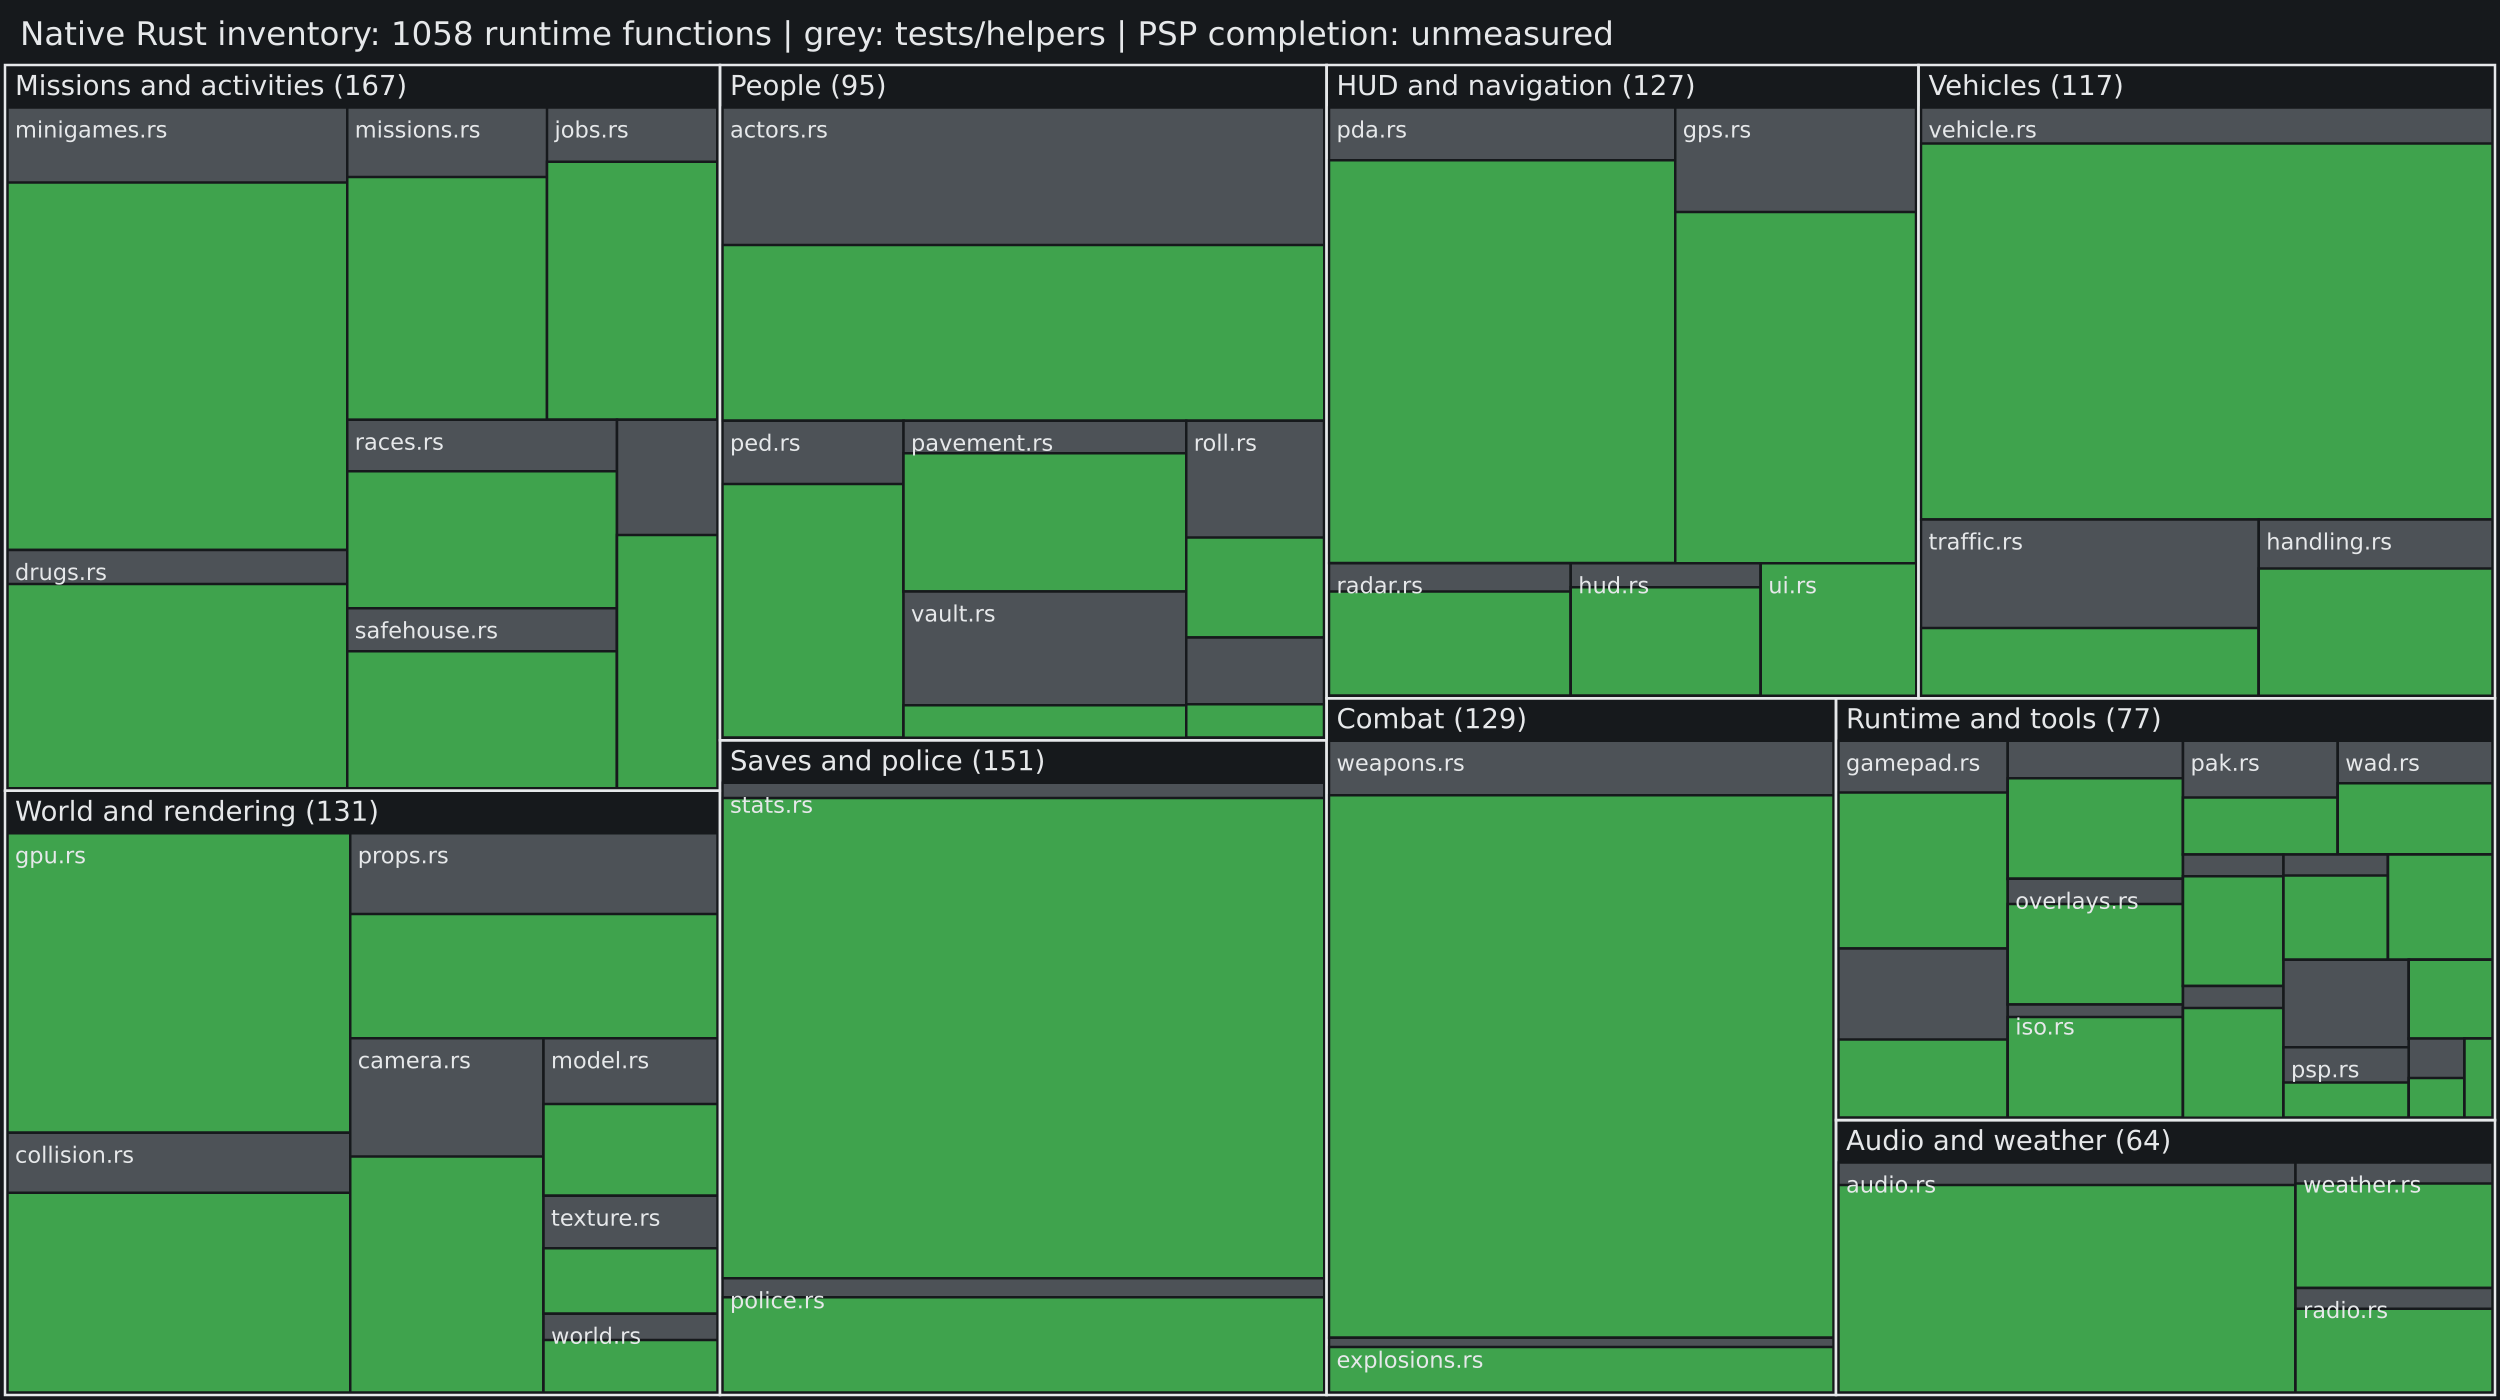
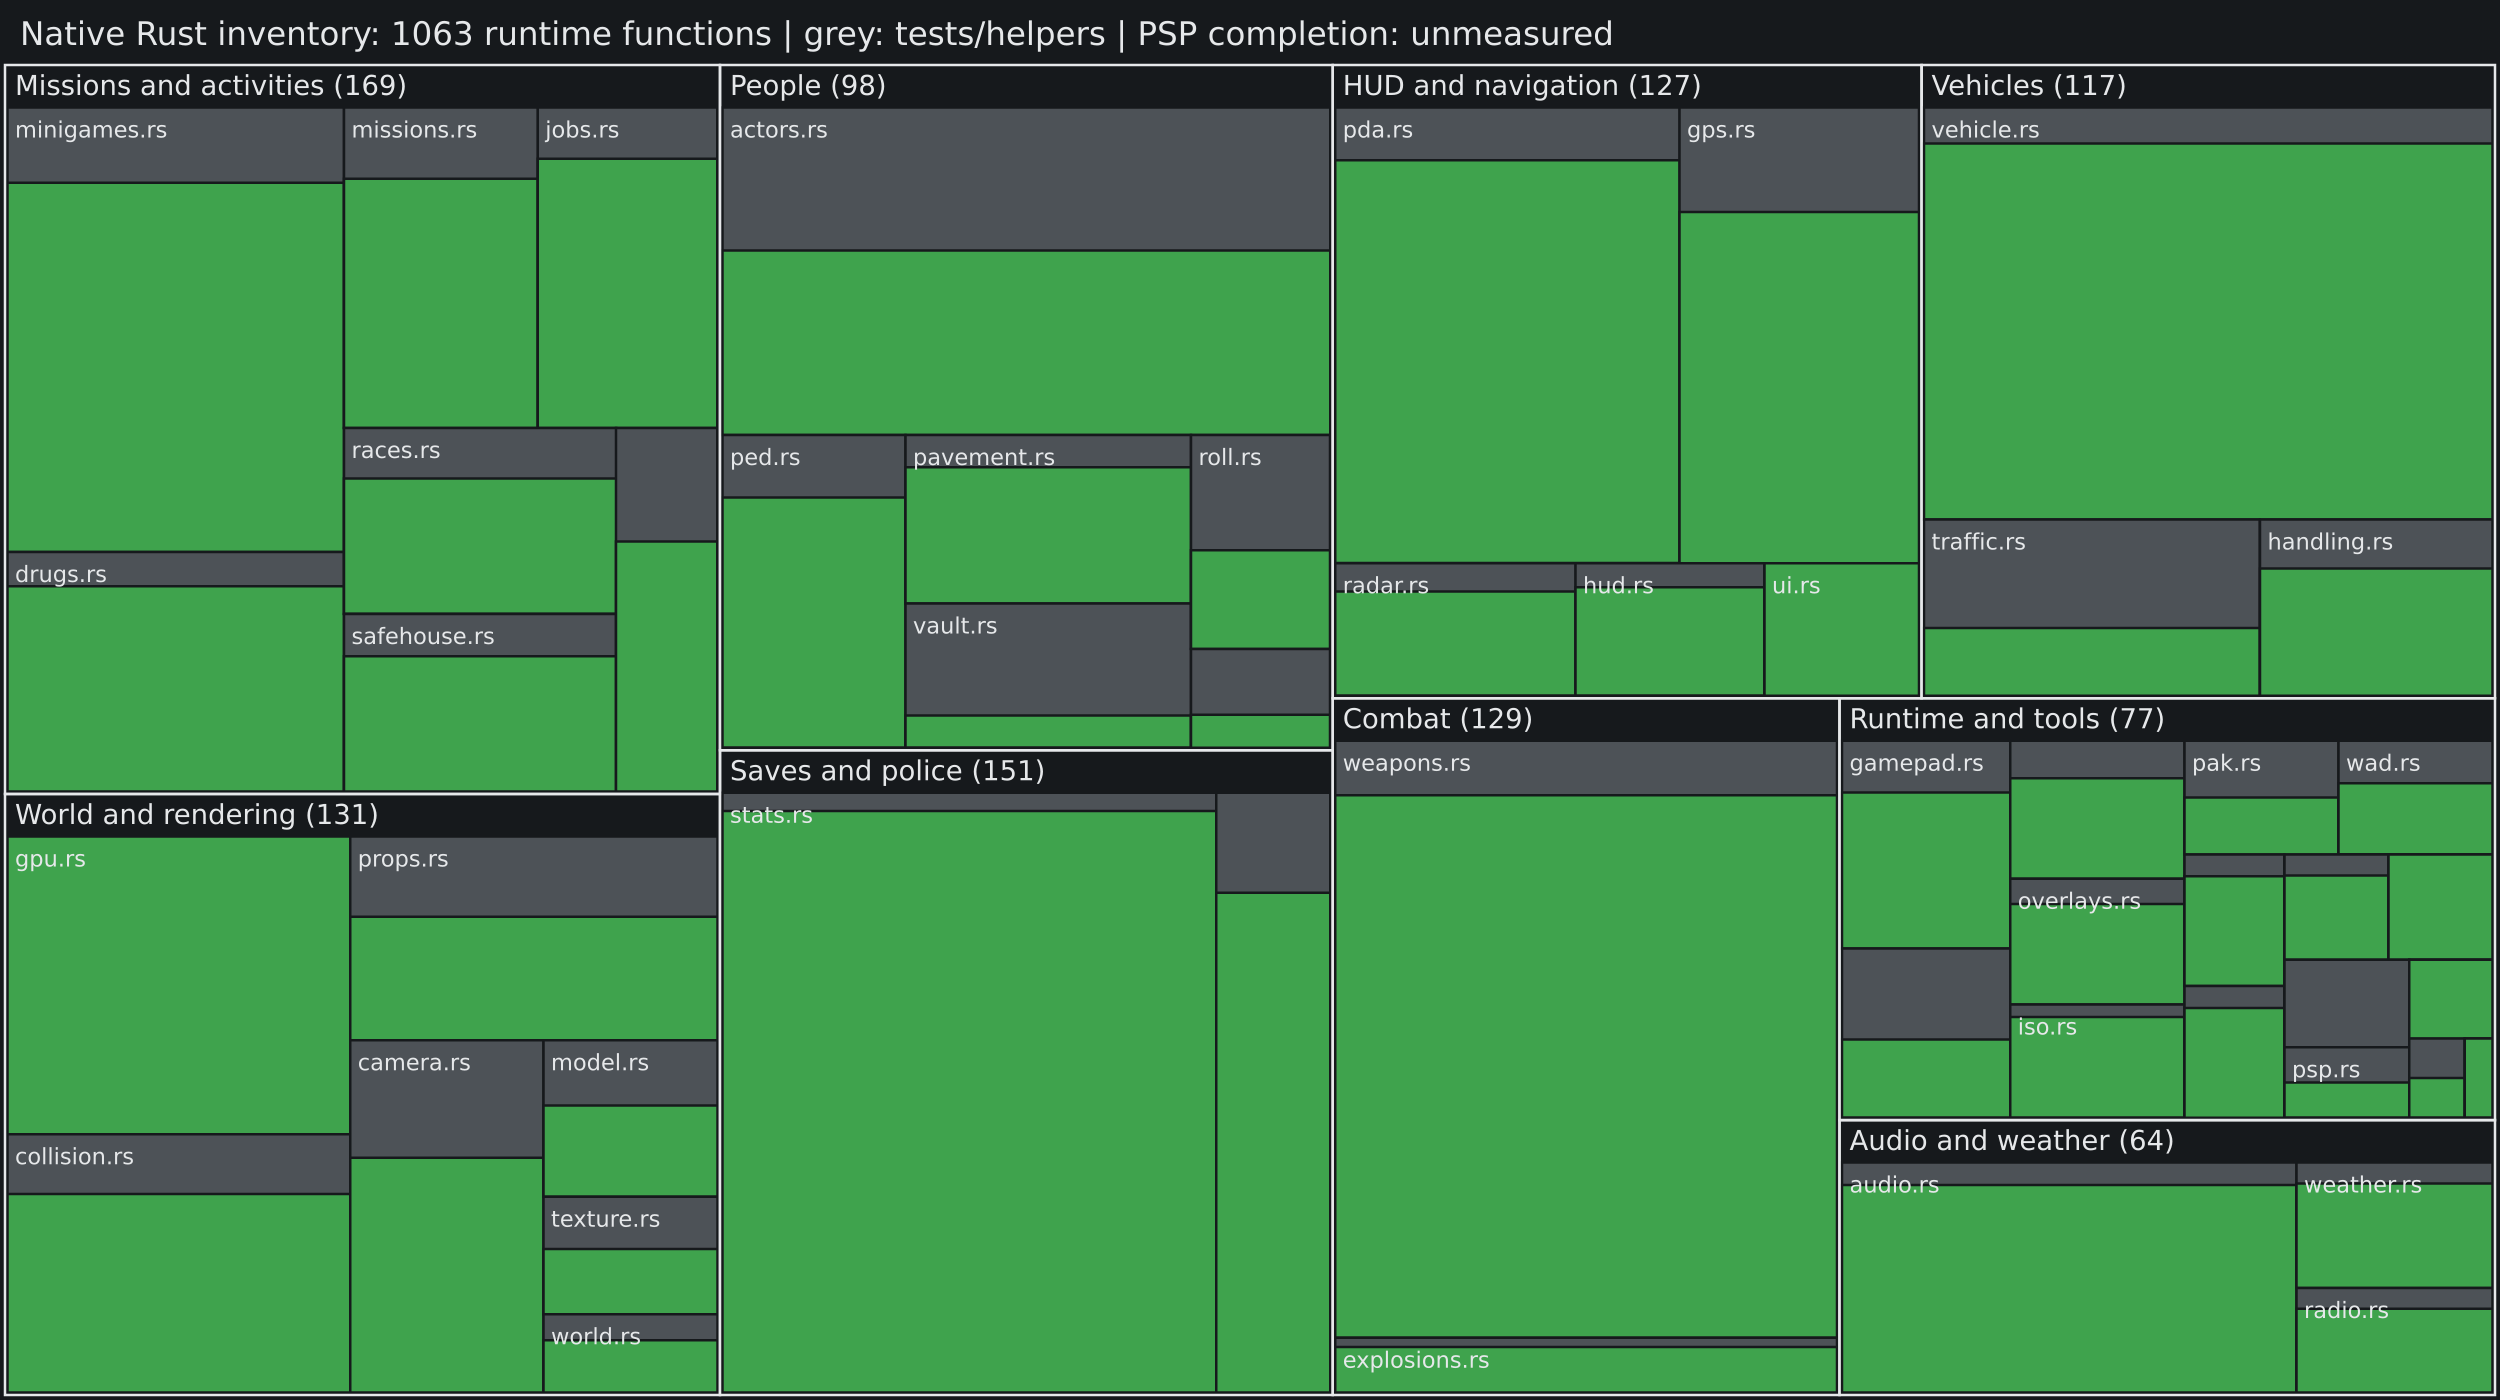
<svg xmlns="http://www.w3.org/2000/svg" width="1000" height="560" viewBox="0 0 1000 560" font-family="Verdana,DejaVu Sans,sans-serif">
  <rect width="1000" height="560" fill="#16191c" />
-   <text x="8" y="18" font-size="13" fill="#e6e8ea">Native Rust inventory: 1058 runtime functions | grey: tests/helpers | PSP completion: unmeasured</text>
-   <g>
-     <rect x="3.0" y="43.0" width="135.9" height="177.0" fill="#4d5257" stroke="#16191c" />
-     <rect x="3.0" y="73.0" width="135.9" height="147.0" fill="#3fa34d" stroke="#16191c" />
+   <text x="8" y="18" font-size="13" fill="#e6e8ea">Native Rust inventory: 1063 runtime functions | grey: tests/helpers | PSP completion: unmeasured</text>
+   <g>
+     <rect x="3.0" y="43.0" width="134.6" height="177.8" fill="#4d5257" stroke="#16191c" />
+     <rect x="3.0" y="73.1" width="134.6" height="147.7" fill="#3fa34d" stroke="#16191c" />
    <text x="6.0" y="55.0" font-size="9" fill="#e6e8ea">minigames.rs</text>
  </g>
  <g>
-     <rect x="3.0" y="220.0" width="135.9" height="95.3" fill="#4d5257" stroke="#16191c" />
-     <rect x="3.0" y="233.6" width="135.9" height="81.7" fill="#3fa34d" stroke="#16191c" />
-     <text x="6.0" y="232.0" font-size="9" fill="#e6e8ea">drugs.rs</text>
-   </g>
-   <g>
-     <rect x="138.9" y="43.0" width="80.0" height="124.9" fill="#4d5257" stroke="#16191c" />
-     <rect x="138.9" y="70.8" width="80.0" height="97.2" fill="#3fa34d" stroke="#16191c" />
-     <text x="141.9" y="55.0" font-size="9" fill="#e6e8ea">missions.rs</text>
-   </g>
-   <g>
-     <rect x="218.8" y="43.0" width="68.1" height="124.9" fill="#4d5257" stroke="#16191c" />
-     <rect x="218.8" y="64.7" width="68.1" height="103.2" fill="#3fa34d" stroke="#16191c" />
-     <text x="221.8" y="55.0" font-size="9" fill="#e6e8ea">jobs.rs</text>
-   </g>
-   <g>
-     <rect x="138.9" y="167.9" width="107.9" height="75.4" fill="#4d5257" stroke="#16191c" />
-     <rect x="138.9" y="188.5" width="107.9" height="54.8" fill="#3fa34d" stroke="#16191c" />
-     <text x="141.9" y="179.9" font-size="9" fill="#e6e8ea">races.rs</text>
-   </g>
-   <g>
-     <rect x="138.9" y="243.3" width="107.9" height="72.0" fill="#4d5257" stroke="#16191c" />
-     <rect x="138.9" y="260.5" width="107.9" height="54.8" fill="#3fa34d" stroke="#16191c" />
-     <text x="141.9" y="255.3" font-size="9" fill="#e6e8ea">safehouse.rs</text>
-   </g>
-   <g>
-     <rect x="246.8" y="167.9" width="40.2" height="147.4" fill="#4d5257" stroke="#16191c" />
-     <rect x="246.8" y="214.0" width="40.2" height="101.3" fill="#3fa34d" stroke="#16191c" />
-   </g>
-   <rect x="2.0" y="26.0" width="286.0" height="290.3" fill="none" stroke="#e6e8ea" />
-   <text x="6.0" y="38.0" font-size="11" fill="#e6e8ea">Missions and activities (167)</text>
-   <g>
-     <rect x="3.0" y="333.3" width="137.1" height="119.8" fill="#4d5257" stroke="#16191c" />
-     <rect x="3.0" y="333.3" width="137.1" height="119.8" fill="#3fa34d" stroke="#16191c" />
-     <text x="6.0" y="345.3" font-size="9" fill="#e6e8ea">gpu.rs</text>
-   </g>
-   <g>
-     <rect x="3.0" y="453.1" width="137.1" height="103.9" fill="#4d5257" stroke="#16191c" />
-     <rect x="3.0" y="477.1" width="137.1" height="79.9" fill="#3fa34d" stroke="#16191c" />
-     <text x="6.0" y="465.1" font-size="9" fill="#e6e8ea">collision.rs</text>
-   </g>
-   <g>
-     <rect x="140.1" y="333.3" width="146.9" height="82.0" fill="#4d5257" stroke="#16191c" />
-     <rect x="140.1" y="365.6" width="146.9" height="49.7" fill="#3fa34d" stroke="#16191c" />
-     <text x="143.1" y="345.3" font-size="9" fill="#e6e8ea">props.rs</text>
-   </g>
-   <g>
-     <rect x="140.1" y="415.3" width="77.3" height="141.7" fill="#4d5257" stroke="#16191c" />
-     <rect x="140.1" y="462.6" width="77.3" height="94.4" fill="#3fa34d" stroke="#16191c" />
-     <text x="143.1" y="427.3" font-size="9" fill="#e6e8ea">camera.rs</text>
-   </g>
-   <g>
-     <rect x="217.4" y="415.3" width="69.6" height="63.0" fill="#4d5257" stroke="#16191c" />
-     <rect x="217.4" y="441.6" width="69.6" height="36.7" fill="#3fa34d" stroke="#16191c" />
-     <text x="220.4" y="427.3" font-size="9" fill="#e6e8ea">model.rs</text>
-   </g>
-   <g>
-     <rect x="217.4" y="478.3" width="69.6" height="47.2" fill="#4d5257" stroke="#16191c" />
-     <rect x="217.4" y="499.3" width="69.6" height="26.2" fill="#3fa34d" stroke="#16191c" />
-     <text x="220.4" y="490.3" font-size="9" fill="#e6e8ea">texture.rs</text>
-   </g>
-   <g>
-     <rect x="217.4" y="525.5" width="69.6" height="31.5" fill="#4d5257" stroke="#16191c" />
-     <rect x="217.4" y="536.0" width="69.6" height="21.0" fill="#3fa34d" stroke="#16191c" />
-     <text x="220.4" y="537.5" font-size="9" fill="#e6e8ea">world.rs</text>
-   </g>
-   <rect x="2.0" y="316.3" width="286.0" height="241.7" fill="none" stroke="#e6e8ea" />
-   <text x="6.0" y="328.3" font-size="11" fill="#e6e8ea">World and rendering (131)</text>
-   <g>
-     <rect x="289.0" y="43.0" width="240.7" height="125.3" fill="#4d5257" stroke="#16191c" />
-     <rect x="289.0" y="98.0" width="240.7" height="70.3" fill="#3fa34d" stroke="#16191c" />
+     <rect x="3.0" y="220.8" width="134.6" height="95.7" fill="#4d5257" stroke="#16191c" />
+     <rect x="3.0" y="234.5" width="134.6" height="82.1" fill="#3fa34d" stroke="#16191c" />
+     <text x="6.0" y="232.8" font-size="9" fill="#e6e8ea">drugs.rs</text>
+   </g>
+   <g>
+     <rect x="137.6" y="43.0" width="77.6" height="128.2" fill="#4d5257" stroke="#16191c" />
+     <rect x="137.6" y="71.5" width="77.6" height="99.7" fill="#3fa34d" stroke="#16191c" />
+     <text x="140.6" y="55.0" font-size="9" fill="#e6e8ea">missions.rs</text>
+   </g>
+   <g>
+     <rect x="215.1" y="43.0" width="71.8" height="128.2" fill="#4d5257" stroke="#16191c" />
+     <rect x="215.1" y="63.5" width="71.8" height="107.7" fill="#3fa34d" stroke="#16191c" />
+     <text x="218.1" y="55.0" font-size="9" fill="#e6e8ea">jobs.rs</text>
+   </g>
+   <g>
+     <rect x="137.6" y="171.2" width="108.9" height="74.4" fill="#4d5257" stroke="#16191c" />
+     <rect x="137.6" y="191.4" width="108.9" height="54.1" fill="#3fa34d" stroke="#16191c" />
+     <text x="140.6" y="183.2" font-size="9" fill="#e6e8ea">races.rs</text>
+   </g>
+   <g>
+     <rect x="137.6" y="245.6" width="108.9" height="71.0" fill="#4d5257" stroke="#16191c" />
+     <rect x="137.6" y="262.5" width="108.9" height="54.1" fill="#3fa34d" stroke="#16191c" />
+     <text x="140.6" y="257.6" font-size="9" fill="#e6e8ea">safehouse.rs</text>
+   </g>
+   <g>
+     <rect x="246.4" y="171.2" width="40.5" height="145.4" fill="#4d5257" stroke="#16191c" />
+     <rect x="246.4" y="216.6" width="40.5" height="100.0" fill="#3fa34d" stroke="#16191c" />
+   </g>
+   <rect x="2.0" y="26.0" width="286.0" height="291.6" fill="none" stroke="#e6e8ea" />
+   <text x="6.0" y="38.0" font-size="11" fill="#e6e8ea">Missions and activities (169)</text>
+   <g>
+     <rect x="3.0" y="334.6" width="137.1" height="119.2" fill="#4d5257" stroke="#16191c" />
+     <rect x="3.0" y="334.6" width="137.1" height="119.2" fill="#3fa34d" stroke="#16191c" />
+     <text x="6.0" y="346.6" font-size="9" fill="#e6e8ea">gpu.rs</text>
+   </g>
+   <g>
+     <rect x="3.0" y="453.7" width="137.1" height="103.3" fill="#4d5257" stroke="#16191c" />
+     <rect x="3.0" y="477.6" width="137.1" height="79.4" fill="#3fa34d" stroke="#16191c" />
+     <text x="6.0" y="465.7" font-size="9" fill="#e6e8ea">collision.rs</text>
+   </g>
+   <g>
+     <rect x="140.1" y="334.6" width="146.9" height="81.6" fill="#4d5257" stroke="#16191c" />
+     <rect x="140.1" y="366.7" width="146.9" height="49.4" fill="#3fa34d" stroke="#16191c" />
+     <text x="143.1" y="346.6" font-size="9" fill="#e6e8ea">props.rs</text>
+   </g>
+   <g>
+     <rect x="140.1" y="416.1" width="77.3" height="140.9" fill="#4d5257" stroke="#16191c" />
+     <rect x="140.1" y="463.1" width="77.3" height="93.9" fill="#3fa34d" stroke="#16191c" />
+     <text x="143.1" y="428.1" font-size="9" fill="#e6e8ea">camera.rs</text>
+   </g>
+   <g>
+     <rect x="217.4" y="416.1" width="69.6" height="62.6" fill="#4d5257" stroke="#16191c" />
+     <rect x="217.4" y="442.2" width="69.6" height="36.5" fill="#3fa34d" stroke="#16191c" />
+     <text x="220.4" y="428.1" font-size="9" fill="#e6e8ea">model.rs</text>
+   </g>
+   <g>
+     <rect x="217.4" y="478.7" width="69.6" height="47.0" fill="#4d5257" stroke="#16191c" />
+     <rect x="217.4" y="499.6" width="69.6" height="26.1" fill="#3fa34d" stroke="#16191c" />
+     <text x="220.4" y="490.7" font-size="9" fill="#e6e8ea">texture.rs</text>
+   </g>
+   <g>
+     <rect x="217.4" y="525.7" width="69.6" height="31.3" fill="#4d5257" stroke="#16191c" />
+     <rect x="217.4" y="536.1" width="69.6" height="20.9" fill="#3fa34d" stroke="#16191c" />
+     <text x="220.4" y="537.7" font-size="9" fill="#e6e8ea">world.rs</text>
+   </g>
+   <rect x="2.0" y="317.6" width="286.0" height="240.4" fill="none" stroke="#e6e8ea" />
+   <text x="6.0" y="329.6" font-size="11" fill="#e6e8ea">World and rendering (131)</text>
+   <g>
+     <rect x="289.0" y="43.0" width="243.1" height="131.0" fill="#4d5257" stroke="#16191c" />
+     <rect x="289.0" y="100.2" width="243.1" height="73.8" fill="#3fa34d" stroke="#16191c" />
    <text x="292.0" y="55.0" font-size="9" fill="#e6e8ea">actors.rs</text>
  </g>
  <g>
-     <rect x="289.0" y="168.3" width="72.5" height="126.8" fill="#4d5257" stroke="#16191c" />
-     <rect x="289.0" y="193.6" width="72.5" height="101.4" fill="#3fa34d" stroke="#16191c" />
-     <text x="292.0" y="180.3" font-size="9" fill="#e6e8ea">ped.rs</text>
-   </g>
-   <g>
-     <rect x="361.4" y="168.3" width="113.1" height="68.3" fill="#4d5257" stroke="#16191c" />
-     <rect x="361.4" y="181.3" width="113.1" height="55.3" fill="#3fa34d" stroke="#16191c" />
-     <text x="364.4" y="180.3" font-size="9" fill="#e6e8ea">pavement.rs</text>
-   </g>
-   <g>
-     <rect x="361.4" y="236.6" width="113.1" height="58.5" fill="#4d5257" stroke="#16191c" />
-     <rect x="361.4" y="282.1" width="113.1" height="13.0" fill="#3fa34d" stroke="#16191c" />
-     <text x="364.4" y="248.6" font-size="9" fill="#e6e8ea">vault.rs</text>
-   </g>
-   <g>
-     <rect x="474.5" y="168.3" width="55.1" height="86.8" fill="#4d5257" stroke="#16191c" />
-     <rect x="474.5" y="215.0" width="55.1" height="40.0" fill="#3fa34d" stroke="#16191c" />
-     <text x="477.5" y="180.3" font-size="9" fill="#e6e8ea">roll.rs</text>
-   </g>
-   <g>
-     <rect x="474.5" y="255.0" width="55.1" height="40.0" fill="#4d5257" stroke="#16191c" />
-     <rect x="474.5" y="281.7" width="55.1" height="13.3" fill="#3fa34d" stroke="#16191c" />
-   </g>
-   <rect x="288.0" y="26.0" width="242.7" height="270.1" fill="none" stroke="#e6e8ea" />
-   <text x="292.0" y="38.0" font-size="11" fill="#e6e8ea">People (95)</text>
-   <g>
-     <rect x="289.0" y="313.1" width="240.7" height="198.2" fill="#4d5257" stroke="#16191c" />
-     <rect x="289.0" y="319.2" width="240.7" height="192.1" fill="#3fa34d" stroke="#16191c" />
-     <text x="292.0" y="325.1" font-size="9" fill="#e6e8ea">stats.rs</text>
-   </g>
-   <g>
-     <rect x="289.0" y="511.3" width="240.7" height="45.7" fill="#4d5257" stroke="#16191c" />
-     <rect x="289.0" y="518.9" width="240.7" height="38.1" fill="#3fa34d" stroke="#16191c" />
-     <text x="292.0" y="523.3" font-size="9" fill="#e6e8ea">police.rs</text>
-   </g>
-   <rect x="288.0" y="296.1" width="242.7" height="261.9" fill="none" stroke="#e6e8ea" />
-   <text x="292.0" y="308.1" font-size="11" fill="#e6e8ea">Saves and police (151)</text>
-   <g>
-     <rect x="531.6" y="43.0" width="138.5" height="182.3" fill="#4d5257" stroke="#16191c" />
-     <rect x="531.6" y="64.1" width="138.5" height="161.1" fill="#3fa34d" stroke="#16191c" />
-     <text x="534.6" y="55.0" font-size="9" fill="#e6e8ea">pda.rs</text>
-   </g>
-   <g>
-     <rect x="670.1" y="43.0" width="96.3" height="182.3" fill="#4d5257" stroke="#16191c" />
-     <rect x="670.1" y="84.8" width="96.3" height="140.5" fill="#3fa34d" stroke="#16191c" />
-     <text x="673.1" y="55.0" font-size="9" fill="#e6e8ea">gps.rs</text>
-   </g>
-   <g>
-     <rect x="531.6" y="225.3" width="96.7" height="53.0" fill="#4d5257" stroke="#16191c" />
-     <rect x="531.6" y="236.6" width="96.7" height="41.6" fill="#3fa34d" stroke="#16191c" />
-     <text x="534.6" y="237.3" font-size="9" fill="#e6e8ea">radar.rs</text>
-   </g>
-   <g>
-     <rect x="628.3" y="225.3" width="76.0" height="53.0" fill="#4d5257" stroke="#16191c" />
-     <rect x="628.3" y="234.9" width="76.0" height="43.3" fill="#3fa34d" stroke="#16191c" />
-     <text x="631.3" y="237.3" font-size="9" fill="#e6e8ea">hud.rs</text>
-   </g>
-   <g>
-     <rect x="704.3" y="225.3" width="62.2" height="53.0" fill="#4d5257" stroke="#16191c" />
-     <rect x="704.3" y="225.3" width="62.2" height="53.0" fill="#3fa34d" stroke="#16191c" />
-     <text x="707.3" y="237.3" font-size="9" fill="#e6e8ea">ui.rs</text>
-   </g>
-   <rect x="530.6" y="26.0" width="236.8" height="253.3" fill="none" stroke="#e6e8ea" />
-   <text x="534.6" y="38.0" font-size="11" fill="#e6e8ea">HUD and navigation (127)</text>
-   <g>
-     <rect x="768.4" y="43.0" width="228.6" height="164.8" fill="#4d5257" stroke="#16191c" />
-     <rect x="768.4" y="57.4" width="228.6" height="150.4" fill="#3fa34d" stroke="#16191c" />
-     <text x="771.4" y="55.0" font-size="9" fill="#e6e8ea">vehicle.rs</text>
-   </g>
-   <g>
-     <rect x="768.4" y="207.8" width="135.1" height="70.4" fill="#4d5257" stroke="#16191c" />
-     <rect x="768.4" y="251.2" width="135.1" height="27.1" fill="#3fa34d" stroke="#16191c" />
-     <text x="771.4" y="219.8" font-size="9" fill="#e6e8ea">traffic.rs</text>
-   </g>
-   <g>
-     <rect x="903.5" y="207.8" width="93.5" height="70.4" fill="#4d5257" stroke="#16191c" />
-     <rect x="903.5" y="227.4" width="93.5" height="50.9" fill="#3fa34d" stroke="#16191c" />
-     <text x="906.5" y="219.8" font-size="9" fill="#e6e8ea">handling.rs</text>
-   </g>
-   <rect x="767.4" y="26.0" width="230.6" height="253.3" fill="none" stroke="#e6e8ea" />
-   <text x="771.4" y="38.0" font-size="11" fill="#e6e8ea">Vehicles (117)</text>
-   <g>
-     <rect x="531.6" y="296.3" width="201.8" height="238.9" fill="#4d5257" stroke="#16191c" />
-     <rect x="531.6" y="318.1" width="201.8" height="217.0" fill="#3fa34d" stroke="#16191c" />
-     <text x="534.6" y="308.3" font-size="9" fill="#e6e8ea">weapons.rs</text>
-   </g>
-   <g>
-     <rect x="531.6" y="535.1" width="201.8" height="21.9" fill="#4d5257" stroke="#16191c" />
-     <rect x="531.6" y="538.8" width="201.8" height="18.2" fill="#3fa34d" stroke="#16191c" />
-     <text x="534.6" y="547.1" font-size="9" fill="#e6e8ea">explosions.rs</text>
-   </g>
-   <rect x="530.6" y="279.3" width="203.8" height="278.7" fill="none" stroke="#e6e8ea" />
-   <text x="534.6" y="291.3" font-size="11" fill="#e6e8ea">Combat (129)</text>
-   <g>
-     <rect x="735.4" y="296.3" width="67.7" height="83.2" fill="#4d5257" stroke="#16191c" />
-     <rect x="735.4" y="317.0" width="67.7" height="62.4" fill="#3fa34d" stroke="#16191c" />
-     <text x="738.4" y="308.3" font-size="9" fill="#e6e8ea">gamepad.rs</text>
-   </g>
-   <g>
-     <rect x="735.4" y="379.4" width="67.7" height="67.6" fill="#4d5257" stroke="#16191c" />
-     <rect x="735.4" y="415.8" width="67.7" height="31.2" fill="#3fa34d" stroke="#16191c" />
-   </g>
-   <g>
-     <rect x="803.1" y="296.3" width="70.1" height="55.3" fill="#4d5257" stroke="#16191c" />
-     <rect x="803.1" y="311.3" width="70.1" height="40.2" fill="#3fa34d" stroke="#16191c" />
-   </g>
-   <g>
-     <rect x="803.1" y="351.5" width="70.1" height="50.3" fill="#4d5257" stroke="#16191c" />
-     <rect x="803.1" y="361.6" width="70.1" height="40.2" fill="#3fa34d" stroke="#16191c" />
-     <text x="806.1" y="363.5" font-size="9" fill="#e6e8ea">overlays.rs</text>
-   </g>
-   <g>
-     <rect x="803.1" y="401.8" width="70.1" height="45.2" fill="#4d5257" stroke="#16191c" />
-     <rect x="803.1" y="406.8" width="70.1" height="40.2" fill="#3fa34d" stroke="#16191c" />
-     <text x="806.1" y="413.8" font-size="9" fill="#e6e8ea">iso.rs</text>
-   </g>
-   <g>
-     <rect x="873.2" y="296.3" width="61.9" height="45.5" fill="#4d5257" stroke="#16191c" />
-     <rect x="873.2" y="319.0" width="61.9" height="22.8" fill="#3fa34d" stroke="#16191c" />
-     <text x="876.2" y="308.3" font-size="9" fill="#e6e8ea">pak.rs</text>
-   </g>
-   <g>
-     <rect x="935.1" y="296.3" width="61.9" height="45.5" fill="#4d5257" stroke="#16191c" />
-     <rect x="935.1" y="313.3" width="61.9" height="28.4" fill="#3fa34d" stroke="#16191c" />
-     <text x="938.1" y="308.3" font-size="9" fill="#e6e8ea">wad.rs</text>
-   </g>
-   <g>
-     <rect x="873.2" y="341.8" width="40.2" height="52.6" fill="#4d5257" stroke="#16191c" />
-     <rect x="873.2" y="350.5" width="40.2" height="43.9" fill="#3fa34d" stroke="#16191c" />
-   </g>
-   <g>
-     <rect x="873.2" y="394.4" width="40.2" height="52.6" fill="#4d5257" stroke="#16191c" />
-     <rect x="873.2" y="403.2" width="40.2" height="43.9" fill="#3fa34d" stroke="#16191c" />
-   </g>
-   <g>
-     <rect x="913.4" y="341.8" width="41.8" height="42.1" fill="#4d5257" stroke="#16191c" />
-     <rect x="913.4" y="350.2" width="41.8" height="33.7" fill="#3fa34d" stroke="#16191c" />
-   </g>
-   <g>
-     <rect x="955.2" y="341.8" width="41.8" height="42.1" fill="#4d5257" stroke="#16191c" />
-     <rect x="955.2" y="341.8" width="41.8" height="42.1" fill="#3fa34d" stroke="#16191c" />
-   </g>
-   <g>
-     <rect x="913.4" y="383.9" width="50.2" height="35.1" fill="#4d5257" stroke="#16191c" />
-     <rect x="913.4" y="418.9" width="50.2" height="0.0" fill="#3fa34d" stroke="#16191c" />
-   </g>
-   <g>
-     <rect x="913.4" y="418.9" width="50.2" height="28.1" fill="#4d5257" stroke="#16191c" />
-     <rect x="913.4" y="433.0" width="50.2" height="14.0" fill="#3fa34d" stroke="#16191c" />
-     <text x="916.4" y="430.9" font-size="9" fill="#e6e8ea">psp.rs</text>
-   </g>
-   <g>
-     <rect x="963.5" y="383.9" width="33.5" height="31.6" fill="#4d5257" stroke="#16191c" />
-     <rect x="963.5" y="383.9" width="33.5" height="31.6" fill="#3fa34d" stroke="#16191c" />
-   </g>
-   <g>
-     <rect x="963.5" y="415.4" width="22.3" height="31.6" fill="#4d5257" stroke="#16191c" />
-     <rect x="963.5" y="431.2" width="22.3" height="15.8" fill="#3fa34d" stroke="#16191c" />
-   </g>
-   <g>
-     <rect x="985.8" y="415.4" width="11.2" height="31.6" fill="#4d5257" stroke="#16191c" />
-     <rect x="985.8" y="415.4" width="11.2" height="31.6" fill="#3fa34d" stroke="#16191c" />
-   </g>
-   <rect x="734.4" y="279.3" width="263.6" height="168.8" fill="none" stroke="#e6e8ea" />
-   <text x="738.4" y="291.3" font-size="11" fill="#e6e8ea">Runtime and tools (77)</text>
-   <g>
-     <rect x="735.4" y="465.0" width="182.8" height="92.0" fill="#4d5257" stroke="#16191c" />
-     <rect x="735.4" y="474.0" width="182.8" height="83.0" fill="#3fa34d" stroke="#16191c" />
-     <text x="738.4" y="477.0" font-size="9" fill="#e6e8ea">audio.rs</text>
-   </g>
-   <g>
-     <rect x="918.2" y="465.0" width="78.8" height="50.2" fill="#4d5257" stroke="#16191c" />
-     <rect x="918.2" y="473.4" width="78.8" height="41.8" fill="#3fa34d" stroke="#16191c" />
-     <text x="921.2" y="477.0" font-size="9" fill="#e6e8ea">weather.rs</text>
-   </g>
-   <g>
-     <rect x="918.2" y="515.2" width="78.8" height="41.8" fill="#4d5257" stroke="#16191c" />
-     <rect x="918.2" y="523.5" width="78.8" height="33.5" fill="#3fa34d" stroke="#16191c" />
-     <text x="921.2" y="527.2" font-size="9" fill="#e6e8ea">radio.rs</text>
-   </g>
-   <rect x="734.4" y="448.0" width="263.6" height="110.0" fill="none" stroke="#e6e8ea" />
-   <text x="738.4" y="460.0" font-size="11" fill="#e6e8ea">Audio and weather (64)</text>
+     <rect x="289.0" y="174.0" width="73.2" height="125.0" fill="#4d5257" stroke="#16191c" />
+     <rect x="289.0" y="199.0" width="73.2" height="100.0" fill="#3fa34d" stroke="#16191c" />
+     <text x="292.0" y="186.0" font-size="9" fill="#e6e8ea">ped.rs</text>
+   </g>
+   <g>
+     <rect x="362.2" y="174.0" width="114.2" height="67.3" fill="#4d5257" stroke="#16191c" />
+     <rect x="362.2" y="186.9" width="114.2" height="54.5" fill="#3fa34d" stroke="#16191c" />
+     <text x="365.2" y="186.0" font-size="9" fill="#e6e8ea">pavement.rs</text>
+   </g>
+   <g>
+     <rect x="362.2" y="241.4" width="114.2" height="57.7" fill="#4d5257" stroke="#16191c" />
+     <rect x="362.2" y="286.2" width="114.2" height="12.8" fill="#3fa34d" stroke="#16191c" />
+     <text x="365.2" y="253.4" font-size="9" fill="#e6e8ea">vault.rs</text>
+   </g>
+   <g>
+     <rect x="476.4" y="174.0" width="55.6" height="85.5" fill="#4d5257" stroke="#16191c" />
+     <rect x="476.4" y="220.1" width="55.6" height="39.5" fill="#3fa34d" stroke="#16191c" />
+     <text x="479.4" y="186.0" font-size="9" fill="#e6e8ea">roll.rs</text>
+   </g>
+   <g>
+     <rect x="476.4" y="259.6" width="55.6" height="39.5" fill="#4d5257" stroke="#16191c" />
+     <rect x="476.4" y="285.9" width="55.6" height="13.2" fill="#3fa34d" stroke="#16191c" />
+   </g>
+   <rect x="288.0" y="26.0" width="245.1" height="274.1" fill="none" stroke="#e6e8ea" />
+   <text x="292.0" y="38.0" font-size="11" fill="#e6e8ea">People (98)</text>
+   <g>
+     <rect x="289.0" y="317.1" width="197.5" height="239.9" fill="#4d5257" stroke="#16191c" />
+     <rect x="289.0" y="324.4" width="197.5" height="232.6" fill="#3fa34d" stroke="#16191c" />
+     <text x="292.0" y="329.1" font-size="9" fill="#e6e8ea">stats.rs</text>
+   </g>
+   <g>
+     <rect x="486.5" y="317.1" width="45.6" height="239.9" fill="#4d5257" stroke="#16191c" />
+     <rect x="486.5" y="357.1" width="45.6" height="199.9" fill="#3fa34d" stroke="#16191c" />
+   </g>
+   <rect x="288.0" y="300.1" width="245.1" height="257.9" fill="none" stroke="#e6e8ea" />
+   <text x="292.0" y="312.1" font-size="11" fill="#e6e8ea">Saves and police (151)</text>
+   <g>
+     <rect x="534.1" y="43.0" width="137.8" height="182.3" fill="#4d5257" stroke="#16191c" />
+     <rect x="534.1" y="64.1" width="137.8" height="161.1" fill="#3fa34d" stroke="#16191c" />
+     <text x="537.1" y="55.0" font-size="9" fill="#e6e8ea">pda.rs</text>
+   </g>
+   <g>
+     <rect x="671.8" y="43.0" width="95.8" height="182.3" fill="#4d5257" stroke="#16191c" />
+     <rect x="671.8" y="84.8" width="95.8" height="140.5" fill="#3fa34d" stroke="#16191c" />
+     <text x="674.8" y="55.0" font-size="9" fill="#e6e8ea">gps.rs</text>
+   </g>
+   <g>
+     <rect x="534.1" y="225.3" width="96.2" height="53.0" fill="#4d5257" stroke="#16191c" />
+     <rect x="534.1" y="236.6" width="96.2" height="41.6" fill="#3fa34d" stroke="#16191c" />
+     <text x="537.1" y="237.3" font-size="9" fill="#e6e8ea">radar.rs</text>
+   </g>
+   <g>
+     <rect x="630.2" y="225.3" width="75.6" height="53.0" fill="#4d5257" stroke="#16191c" />
+     <rect x="630.2" y="234.9" width="75.6" height="43.3" fill="#3fa34d" stroke="#16191c" />
+     <text x="633.2" y="237.3" font-size="9" fill="#e6e8ea">hud.rs</text>
+   </g>
+   <g>
+     <rect x="705.8" y="225.3" width="61.8" height="53.0" fill="#4d5257" stroke="#16191c" />
+     <rect x="705.8" y="225.3" width="61.8" height="53.0" fill="#3fa34d" stroke="#16191c" />
+     <text x="708.8" y="237.3" font-size="9" fill="#e6e8ea">ui.rs</text>
+   </g>
+   <rect x="533.1" y="26.0" width="235.6" height="253.3" fill="none" stroke="#e6e8ea" />
+   <text x="537.1" y="38.0" font-size="11" fill="#e6e8ea">HUD and navigation (127)</text>
+   <g>
+     <rect x="769.6" y="43.0" width="227.4" height="164.8" fill="#4d5257" stroke="#16191c" />
+     <rect x="769.6" y="57.4" width="227.4" height="150.4" fill="#3fa34d" stroke="#16191c" />
+     <text x="772.6" y="55.0" font-size="9" fill="#e6e8ea">vehicle.rs</text>
+   </g>
+   <g>
+     <rect x="769.6" y="207.8" width="134.3" height="70.4" fill="#4d5257" stroke="#16191c" />
+     <rect x="769.6" y="251.2" width="134.3" height="27.1" fill="#3fa34d" stroke="#16191c" />
+     <text x="772.6" y="219.8" font-size="9" fill="#e6e8ea">traffic.rs</text>
+   </g>
+   <g>
+     <rect x="904.0" y="207.8" width="93.0" height="70.4" fill="#4d5257" stroke="#16191c" />
+     <rect x="904.0" y="227.4" width="93.0" height="50.9" fill="#3fa34d" stroke="#16191c" />
+     <text x="907.0" y="219.8" font-size="9" fill="#e6e8ea">handling.rs</text>
+   </g>
+   <rect x="768.6" y="26.0" width="229.4" height="253.3" fill="none" stroke="#e6e8ea" />
+   <text x="772.6" y="38.0" font-size="11" fill="#e6e8ea">Vehicles (117)</text>
+   <g>
+     <rect x="534.1" y="296.3" width="200.7" height="238.9" fill="#4d5257" stroke="#16191c" />
+     <rect x="534.1" y="318.1" width="200.7" height="217.0" fill="#3fa34d" stroke="#16191c" />
+     <text x="537.1" y="308.3" font-size="9" fill="#e6e8ea">weapons.rs</text>
+   </g>
+   <g>
+     <rect x="534.1" y="535.1" width="200.7" height="21.9" fill="#4d5257" stroke="#16191c" />
+     <rect x="534.1" y="538.8" width="200.7" height="18.2" fill="#3fa34d" stroke="#16191c" />
+     <text x="537.1" y="547.1" font-size="9" fill="#e6e8ea">explosions.rs</text>
+   </g>
+   <rect x="533.1" y="279.3" width="202.7" height="278.7" fill="none" stroke="#e6e8ea" />
+   <text x="537.1" y="291.3" font-size="11" fill="#e6e8ea">Combat (129)</text>
+   <g>
+     <rect x="736.8" y="296.3" width="67.4" height="83.2" fill="#4d5257" stroke="#16191c" />
+     <rect x="736.8" y="317.0" width="67.4" height="62.4" fill="#3fa34d" stroke="#16191c" />
+     <text x="739.8" y="308.3" font-size="9" fill="#e6e8ea">gamepad.rs</text>
+   </g>
+   <g>
+     <rect x="736.8" y="379.4" width="67.4" height="67.6" fill="#4d5257" stroke="#16191c" />
+     <rect x="736.8" y="415.8" width="67.4" height="31.2" fill="#3fa34d" stroke="#16191c" />
+   </g>
+   <g>
+     <rect x="804.1" y="296.3" width="69.7" height="55.3" fill="#4d5257" stroke="#16191c" />
+     <rect x="804.1" y="311.3" width="69.7" height="40.2" fill="#3fa34d" stroke="#16191c" />
+   </g>
+   <g>
+     <rect x="804.1" y="351.5" width="69.7" height="50.3" fill="#4d5257" stroke="#16191c" />
+     <rect x="804.1" y="361.6" width="69.7" height="40.2" fill="#3fa34d" stroke="#16191c" />
+     <text x="807.1" y="363.5" font-size="9" fill="#e6e8ea">overlays.rs</text>
+   </g>
+   <g>
+     <rect x="804.1" y="401.8" width="69.7" height="45.2" fill="#4d5257" stroke="#16191c" />
+     <rect x="804.1" y="406.8" width="69.7" height="40.2" fill="#3fa34d" stroke="#16191c" />
+     <text x="807.1" y="413.8" font-size="9" fill="#e6e8ea">iso.rs</text>
+   </g>
+   <g>
+     <rect x="873.8" y="296.3" width="61.6" height="45.5" fill="#4d5257" stroke="#16191c" />
+     <rect x="873.8" y="319.0" width="61.6" height="22.8" fill="#3fa34d" stroke="#16191c" />
+     <text x="876.8" y="308.3" font-size="9" fill="#e6e8ea">pak.rs</text>
+   </g>
+   <g>
+     <rect x="935.4" y="296.3" width="61.6" height="45.5" fill="#4d5257" stroke="#16191c" />
+     <rect x="935.4" y="313.3" width="61.6" height="28.4" fill="#3fa34d" stroke="#16191c" />
+     <text x="938.4" y="308.3" font-size="9" fill="#e6e8ea">wad.rs</text>
+   </g>
+   <g>
+     <rect x="873.8" y="341.8" width="39.9" height="52.6" fill="#4d5257" stroke="#16191c" />
+     <rect x="873.8" y="350.5" width="39.9" height="43.9" fill="#3fa34d" stroke="#16191c" />
+   </g>
+   <g>
+     <rect x="873.8" y="394.4" width="39.9" height="52.6" fill="#4d5257" stroke="#16191c" />
+     <rect x="873.8" y="403.2" width="39.9" height="43.9" fill="#3fa34d" stroke="#16191c" />
+   </g>
+   <g>
+     <rect x="913.8" y="341.8" width="41.6" height="42.1" fill="#4d5257" stroke="#16191c" />
+     <rect x="913.8" y="350.2" width="41.6" height="33.7" fill="#3fa34d" stroke="#16191c" />
+   </g>
+   <g>
+     <rect x="955.4" y="341.8" width="41.6" height="42.1" fill="#4d5257" stroke="#16191c" />
+     <rect x="955.4" y="341.8" width="41.6" height="42.1" fill="#3fa34d" stroke="#16191c" />
+   </g>
+   <g>
+     <rect x="913.8" y="383.9" width="49.9" height="35.1" fill="#4d5257" stroke="#16191c" />
+     <rect x="913.8" y="418.9" width="49.9" height="0.0" fill="#3fa34d" stroke="#16191c" />
+   </g>
+   <g>
+     <rect x="913.8" y="418.9" width="49.9" height="28.1" fill="#4d5257" stroke="#16191c" />
+     <rect x="913.8" y="433.0" width="49.9" height="14.0" fill="#3fa34d" stroke="#16191c" />
+     <text x="916.8" y="430.9" font-size="9" fill="#e6e8ea">psp.rs</text>
+   </g>
+   <g>
+     <rect x="963.7" y="383.9" width="33.3" height="31.6" fill="#4d5257" stroke="#16191c" />
+     <rect x="963.7" y="383.9" width="33.3" height="31.6" fill="#3fa34d" stroke="#16191c" />
+   </g>
+   <g>
+     <rect x="963.7" y="415.4" width="22.2" height="31.6" fill="#4d5257" stroke="#16191c" />
+     <rect x="963.7" y="431.2" width="22.2" height="15.8" fill="#3fa34d" stroke="#16191c" />
+   </g>
+   <g>
+     <rect x="985.9" y="415.4" width="11.1" height="31.6" fill="#4d5257" stroke="#16191c" />
+     <rect x="985.9" y="415.4" width="11.1" height="31.6" fill="#3fa34d" stroke="#16191c" />
+   </g>
+   <rect x="735.8" y="279.3" width="262.2" height="168.8" fill="none" stroke="#e6e8ea" />
+   <text x="739.8" y="291.3" font-size="11" fill="#e6e8ea">Runtime and tools (77)</text>
+   <g>
+     <rect x="736.8" y="465.0" width="181.8" height="92.0" fill="#4d5257" stroke="#16191c" />
+     <rect x="736.8" y="474.0" width="181.8" height="83.0" fill="#3fa34d" stroke="#16191c" />
+     <text x="739.8" y="477.0" font-size="9" fill="#e6e8ea">audio.rs</text>
+   </g>
+   <g>
+     <rect x="918.6" y="465.0" width="78.4" height="50.2" fill="#4d5257" stroke="#16191c" />
+     <rect x="918.6" y="473.4" width="78.4" height="41.8" fill="#3fa34d" stroke="#16191c" />
+     <text x="921.6" y="477.0" font-size="9" fill="#e6e8ea">weather.rs</text>
+   </g>
+   <g>
+     <rect x="918.6" y="515.2" width="78.4" height="41.8" fill="#4d5257" stroke="#16191c" />
+     <rect x="918.6" y="523.5" width="78.4" height="33.5" fill="#3fa34d" stroke="#16191c" />
+     <text x="921.6" y="527.2" font-size="9" fill="#e6e8ea">radio.rs</text>
+   </g>
+   <rect x="735.8" y="448.0" width="262.2" height="110.0" fill="none" stroke="#e6e8ea" />
+   <text x="739.8" y="460.0" font-size="11" fill="#e6e8ea">Audio and weather (64)</text>
</svg>
